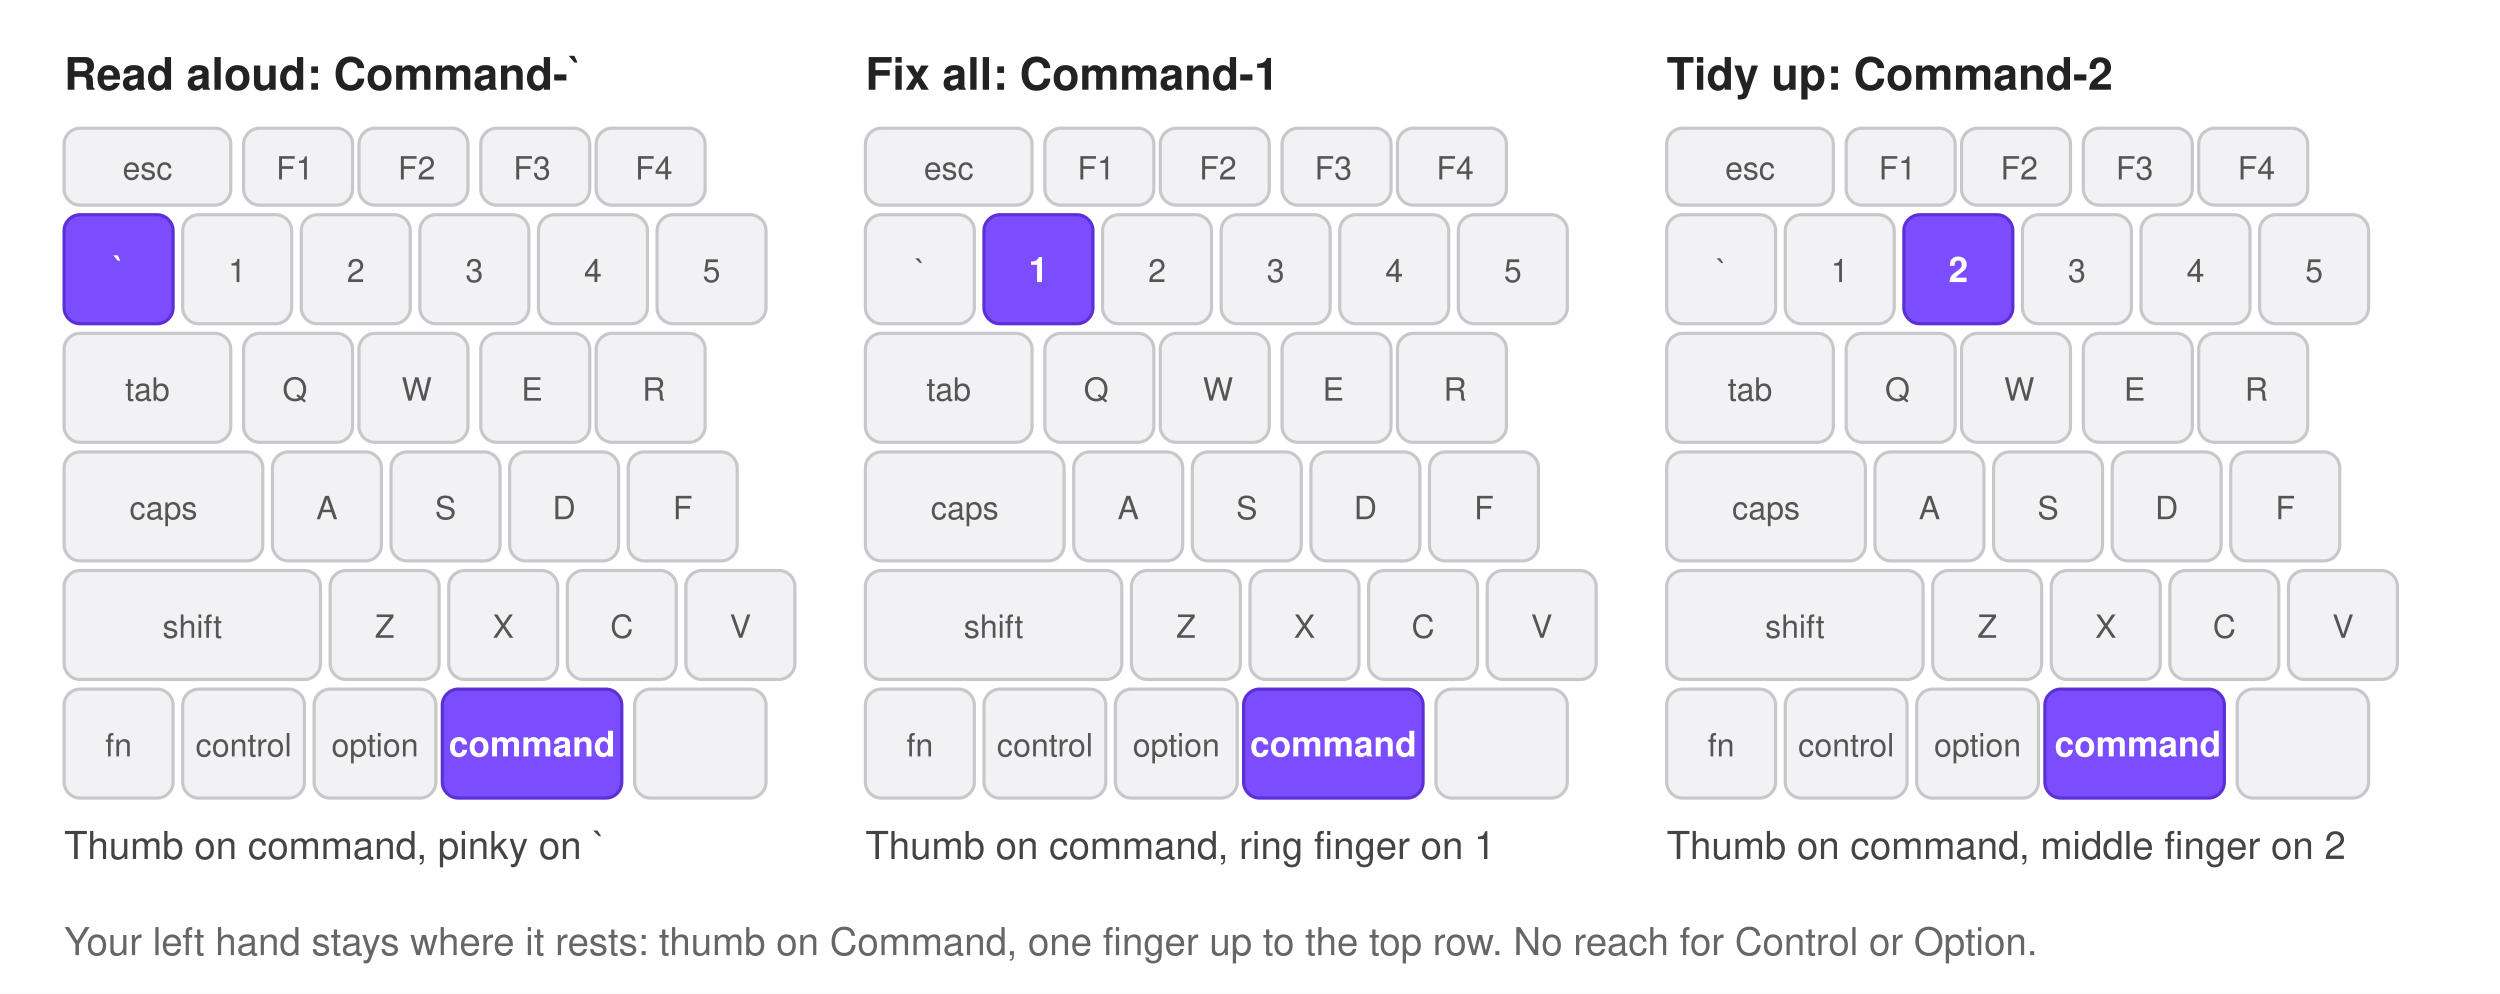
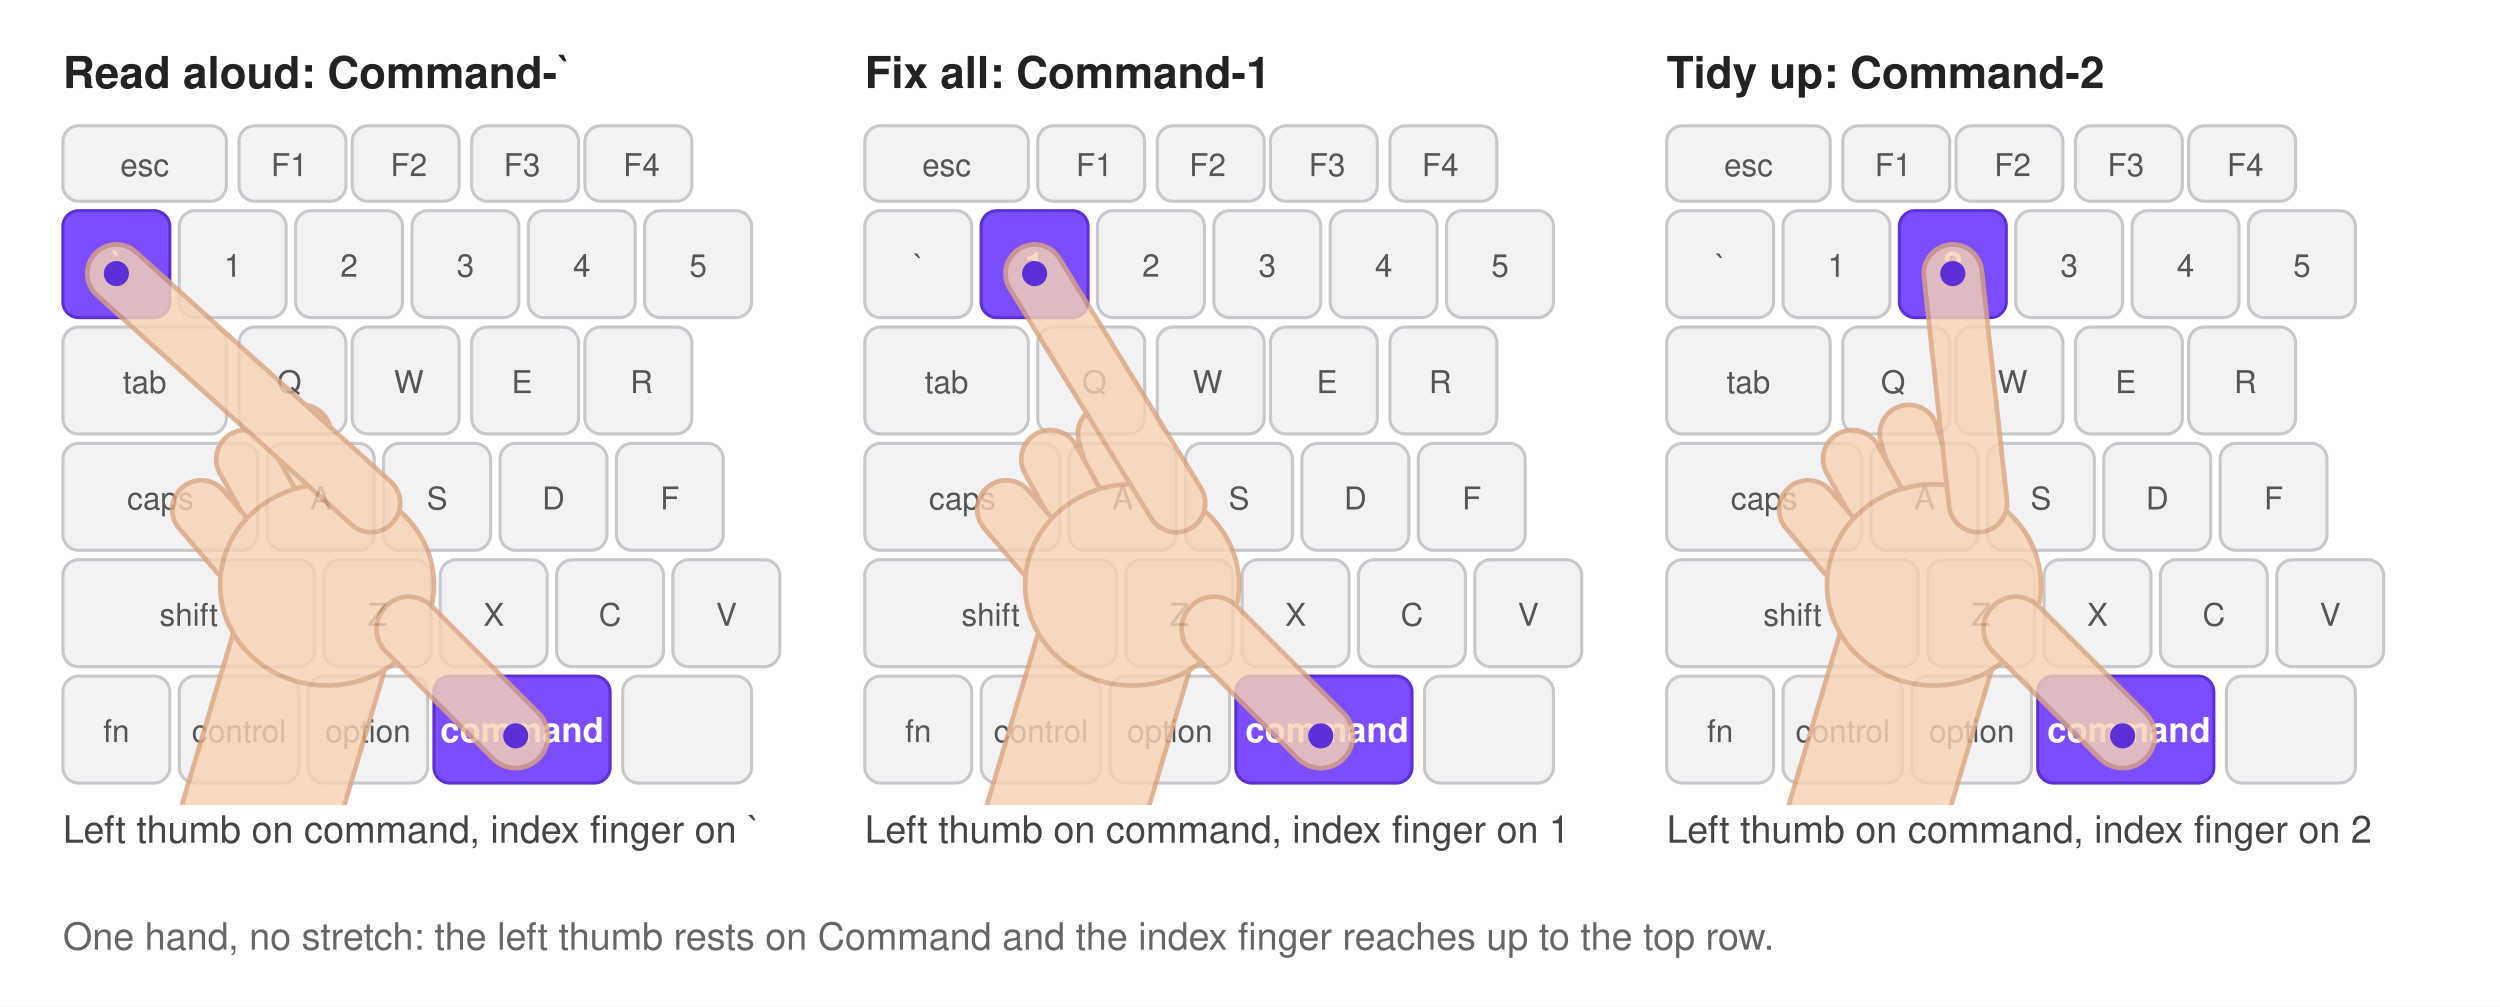
- <svg xmlns="http://www.w3.org/2000/svg" width="780" height="310" viewBox="0 0 780 310" font-family="-apple-system, Helvetica, Arial, sans-serif">
+ <svg xmlns="http://www.w3.org/2000/svg" width="795" height="320" viewBox="0 0 795 320" font-family="-apple-system, Helvetica, Arial, sans-serif">
  <style>.k{fill:#f2f2f4;stroke:#c8c8cc}.on{fill:#7c4dff;stroke:#5b30d6}.l{font-size:10px;fill:#555;text-anchor:middle}.lon{font-size:11px;fill:#fff;font-weight:600;text-anchor:middle}.t{font-size:14px;font-weight:600;fill:#222}.s{font-size:12px;fill:#444}</style>
  <rect width="100%" height="100%" fill="#ffffff" />
  <text x="20" y="28" class="t">Read aloud: Command-`</text>
  <rect x="20" y="40" width="52" height="24" rx="5" class="k" />
  <text x="46" y="56" class="l">esc</text>
  <rect x="76" y="40" width="34" height="24" rx="5" class="k" />
  <text x="92" y="56" class="l">F1</text>
  <rect x="112" y="40" width="34" height="24" rx="5" class="k" />
  <text x="130" y="56" class="l">F2</text>
  <rect x="150" y="40" width="34" height="24" rx="5" class="k" />
  <text x="166" y="56" class="l">F3</text>
  <rect x="186" y="40" width="34" height="24" rx="5" class="k" />
  <text x="204" y="56" class="l">F4</text>
  <rect x="20" y="67" width="34" height="34" rx="5" class="on" />
  <text x="37" y="88" class="lon">`</text>
  <rect x="57" y="67" width="34" height="34" rx="5" class="k" />
  <text x="74" y="88" class="l">1</text>
  <rect x="94" y="67" width="34" height="34" rx="5" class="k" />
  <text x="111" y="88" class="l">2</text>
  <rect x="131" y="67" width="34" height="34" rx="5" class="k" />
  <text x="148" y="88" class="l">3</text>
  <rect x="168" y="67" width="34" height="34" rx="5" class="k" />
  <text x="185" y="88" class="l">4</text>
  <rect x="205" y="67" width="34" height="34" rx="5" class="k" />
  <text x="222" y="88" class="l">5</text>
  <rect x="20" y="104" width="52" height="34" rx="5" class="k" />
  <text x="46" y="125" class="l">tab</text>
  <rect x="76" y="104" width="34" height="34" rx="5" class="k" />
  <text x="92" y="125" class="l">Q</text>
  <rect x="112" y="104" width="34" height="34" rx="5" class="k" />
  <text x="130" y="125" class="l">W</text>
  <rect x="150" y="104" width="34" height="34" rx="5" class="k" />
  <text x="166" y="125" class="l">E</text>
  <rect x="186" y="104" width="34" height="34" rx="5" class="k" />
  <text x="204" y="125" class="l">R</text>
  <rect x="20" y="141" width="62" height="34" rx="5" class="k" />
  <text x="51" y="162" class="l">caps</text>
  <rect x="85" y="141" width="34" height="34" rx="5" class="k" />
  <text x="102" y="162" class="l">A</text>
  <rect x="122" y="141" width="34" height="34" rx="5" class="k" />
  <text x="139" y="162" class="l">S</text>
  <rect x="159" y="141" width="34" height="34" rx="5" class="k" />
  <text x="176" y="162" class="l">D</text>
  <rect x="196" y="141" width="34" height="34" rx="5" class="k" />
  <text x="213" y="162" class="l">F</text>
  <rect x="20" y="178" width="80" height="34" rx="5" class="k" />
  <text x="60" y="199" class="l">shift</text>
  <rect x="103" y="178" width="34" height="34" rx="5" class="k" />
  <text x="120" y="199" class="l">Z</text>
  <rect x="140" y="178" width="34" height="34" rx="5" class="k" />
  <text x="157" y="199" class="l">X</text>
  <rect x="177" y="178" width="34" height="34" rx="5" class="k" />
  <text x="194" y="199" class="l">C</text>
  <rect x="214" y="178" width="34" height="34" rx="5" class="k" />
  <text x="231" y="199" class="l">V</text>
  <rect x="20" y="215" width="34" height="34" rx="5" class="k" />
  <text x="37" y="236" class="l">fn</text>
  <rect x="57" y="215" width="38" height="34" rx="5" class="k" />
  <text x="76" y="236" class="l">control</text>
  <rect x="98" y="215" width="38" height="34" rx="5" class="k" />
  <text x="117" y="236" class="l">option</text>
  <rect x="138" y="215" width="56" height="34" rx="5" class="on" />
  <text x="166" y="236" class="lon">command</text>
  <rect x="198" y="215" width="41" height="34" rx="5" class="k" />
-   <text x="20" y="268" class="s">Thumb on command, pinky on `</text>
-   <text x="270" y="28" class="t">Fix all: Command-1</text>
-   <rect x="270" y="40" width="52" height="24" rx="5" class="k" />
-   <text x="296" y="56" class="l">esc</text>
-   <rect x="326" y="40" width="34" height="24" rx="5" class="k" />
-   <text x="342" y="56" class="l">F1</text>
-   <rect x="362" y="40" width="34" height="24" rx="5" class="k" />
-   <text x="380" y="56" class="l">F2</text>
-   <rect x="400" y="40" width="34" height="24" rx="5" class="k" />
-   <text x="416" y="56" class="l">F3</text>
-   <rect x="436" y="40" width="34" height="24" rx="5" class="k" />
-   <text x="454" y="56" class="l">F4</text>
-   <rect x="270" y="67" width="34" height="34" rx="5" class="k" />
-   <text x="287" y="88" class="l">`</text>
-   <rect x="307" y="67" width="34" height="34" rx="5" class="on" />
-   <text x="324" y="88" class="lon">1</text>
-   <rect x="344" y="67" width="34" height="34" rx="5" class="k" />
-   <text x="361" y="88" class="l">2</text>
-   <rect x="381" y="67" width="34" height="34" rx="5" class="k" />
-   <text x="398" y="88" class="l">3</text>
-   <rect x="418" y="67" width="34" height="34" rx="5" class="k" />
-   <text x="435" y="88" class="l">4</text>
-   <rect x="455" y="67" width="34" height="34" rx="5" class="k" />
-   <text x="472" y="88" class="l">5</text>
-   <rect x="270" y="104" width="52" height="34" rx="5" class="k" />
-   <text x="296" y="125" class="l">tab</text>
-   <rect x="326" y="104" width="34" height="34" rx="5" class="k" />
-   <text x="342" y="125" class="l">Q</text>
-   <rect x="362" y="104" width="34" height="34" rx="5" class="k" />
-   <text x="380" y="125" class="l">W</text>
-   <rect x="400" y="104" width="34" height="34" rx="5" class="k" />
-   <text x="416" y="125" class="l">E</text>
-   <rect x="436" y="104" width="34" height="34" rx="5" class="k" />
-   <text x="454" y="125" class="l">R</text>
-   <rect x="270" y="141" width="62" height="34" rx="5" class="k" />
-   <text x="301" y="162" class="l">caps</text>
-   <rect x="335" y="141" width="34" height="34" rx="5" class="k" />
-   <text x="352" y="162" class="l">A</text>
-   <rect x="372" y="141" width="34" height="34" rx="5" class="k" />
-   <text x="389" y="162" class="l">S</text>
-   <rect x="409" y="141" width="34" height="34" rx="5" class="k" />
-   <text x="426" y="162" class="l">D</text>
-   <rect x="446" y="141" width="34" height="34" rx="5" class="k" />
-   <text x="463" y="162" class="l">F</text>
-   <rect x="270" y="178" width="80" height="34" rx="5" class="k" />
-   <text x="310" y="199" class="l">shift</text>
-   <rect x="353" y="178" width="34" height="34" rx="5" class="k" />
-   <text x="370" y="199" class="l">Z</text>
-   <rect x="390" y="178" width="34" height="34" rx="5" class="k" />
-   <text x="407" y="199" class="l">X</text>
-   <rect x="427" y="178" width="34" height="34" rx="5" class="k" />
-   <text x="444" y="199" class="l">C</text>
-   <rect x="464" y="178" width="34" height="34" rx="5" class="k" />
-   <text x="481" y="199" class="l">V</text>
-   <rect x="270" y="215" width="34" height="34" rx="5" class="k" />
-   <text x="287" y="236" class="l">fn</text>
-   <rect x="307" y="215" width="38" height="34" rx="5" class="k" />
-   <text x="326" y="236" class="l">control</text>
-   <rect x="348" y="215" width="38" height="34" rx="5" class="k" />
-   <text x="367" y="236" class="l">option</text>
-   <rect x="388" y="215" width="56" height="34" rx="5" class="on" />
-   <text x="416" y="236" class="lon">command</text>
-   <rect x="448" y="215" width="41" height="34" rx="5" class="k" />
-   <text x="270" y="268" class="s">Thumb on command, ring finger on 1</text>
-   <text x="520" y="28" class="t">Tidy up: Command-2</text>
-   <rect x="520" y="40" width="52" height="24" rx="5" class="k" />
-   <text x="546" y="56" class="l">esc</text>
-   <rect x="576" y="40" width="34" height="24" rx="5" class="k" />
-   <text x="592" y="56" class="l">F1</text>
-   <rect x="612" y="40" width="34" height="24" rx="5" class="k" />
-   <text x="630" y="56" class="l">F2</text>
-   <rect x="650" y="40" width="34" height="24" rx="5" class="k" />
-   <text x="666" y="56" class="l">F3</text>
-   <rect x="686" y="40" width="34" height="24" rx="5" class="k" />
-   <text x="704" y="56" class="l">F4</text>
-   <rect x="520" y="67" width="34" height="34" rx="5" class="k" />
-   <text x="537" y="88" class="l">`</text>
-   <rect x="557" y="67" width="34" height="34" rx="5" class="k" />
-   <text x="574" y="88" class="l">1</text>
-   <rect x="594" y="67" width="34" height="34" rx="5" class="on" />
-   <text x="611" y="88" class="lon">2</text>
-   <rect x="631" y="67" width="34" height="34" rx="5" class="k" />
-   <text x="648" y="88" class="l">3</text>
-   <rect x="668" y="67" width="34" height="34" rx="5" class="k" />
-   <text x="685" y="88" class="l">4</text>
-   <rect x="705" y="67" width="34" height="34" rx="5" class="k" />
-   <text x="722" y="88" class="l">5</text>
-   <rect x="520" y="104" width="52" height="34" rx="5" class="k" />
-   <text x="546" y="125" class="l">tab</text>
-   <rect x="576" y="104" width="34" height="34" rx="5" class="k" />
-   <text x="592" y="125" class="l">Q</text>
-   <rect x="612" y="104" width="34" height="34" rx="5" class="k" />
-   <text x="630" y="125" class="l">W</text>
-   <rect x="650" y="104" width="34" height="34" rx="5" class="k" />
-   <text x="666" y="125" class="l">E</text>
-   <rect x="686" y="104" width="34" height="34" rx="5" class="k" />
-   <text x="704" y="125" class="l">R</text>
-   <rect x="520" y="141" width="62" height="34" rx="5" class="k" />
-   <text x="551" y="162" class="l">caps</text>
-   <rect x="585" y="141" width="34" height="34" rx="5" class="k" />
-   <text x="602" y="162" class="l">A</text>
-   <rect x="622" y="141" width="34" height="34" rx="5" class="k" />
-   <text x="639" y="162" class="l">S</text>
-   <rect x="659" y="141" width="34" height="34" rx="5" class="k" />
-   <text x="676" y="162" class="l">D</text>
-   <rect x="696" y="141" width="34" height="34" rx="5" class="k" />
-   <text x="713" y="162" class="l">F</text>
-   <rect x="520" y="178" width="80" height="34" rx="5" class="k" />
-   <text x="560" y="199" class="l">shift</text>
-   <rect x="603" y="178" width="34" height="34" rx="5" class="k" />
-   <text x="620" y="199" class="l">Z</text>
-   <rect x="640" y="178" width="34" height="34" rx="5" class="k" />
-   <text x="657" y="199" class="l">X</text>
-   <rect x="677" y="178" width="34" height="34" rx="5" class="k" />
-   <text x="694" y="199" class="l">C</text>
-   <rect x="714" y="178" width="34" height="34" rx="5" class="k" />
-   <text x="731" y="199" class="l">V</text>
-   <rect x="520" y="215" width="34" height="34" rx="5" class="k" />
-   <text x="537" y="236" class="l">fn</text>
-   <rect x="557" y="215" width="38" height="34" rx="5" class="k" />
-   <text x="576" y="236" class="l">control</text>
-   <rect x="598" y="215" width="38" height="34" rx="5" class="k" />
-   <text x="617" y="236" class="l">option</text>
-   <rect x="638" y="215" width="56" height="34" rx="5" class="on" />
-   <text x="667" y="236" class="lon">command</text>
-   <rect x="698" y="215" width="41" height="34" rx="5" class="k" />
-   <text x="520" y="268" class="s">Thumb on command, middle finger on 2</text>
-   <text x="20" y="298" style="font-size:12px;fill:#666">Your left hand stays where it rests: thumb on Command, one finger up to the top row. No reach for Control or Option.</text>
+   <clipPath id="clip0">
+     <rect x="14" y="36" width="244" height="220" />
+   </clipPath>
+   <g clip-path="url(#clip0)" opacity="0.82">
+     <line x1="98" y1="208" x2="58" y2="342" stroke="#d9a37c" stroke-width="51" stroke-linecap="round" />
+     <line x1="98" y1="208" x2="58" y2="342" stroke="#f6d2b3" stroke-width="48" stroke-linecap="round" />
+     <line x1="102" y1="158" x2="96" y2="138" stroke="#d9a37c" stroke-width="20" stroke-linecap="round" />
+     <line x1="102" y1="158" x2="96" y2="138" stroke="#f6d2b3" stroke-width="17" stroke-linecap="round" />
+     <line x1="88" y1="164" x2="78" y2="146" stroke="#d9a37c" stroke-width="20" stroke-linecap="round" />
+     <line x1="88" y1="164" x2="78" y2="146" stroke="#f6d2b3" stroke-width="17" stroke-linecap="round" />
+     <line x1="76" y1="176" x2="64" y2="162" stroke="#d9a37c" stroke-width="20" stroke-linecap="round" />
+     <line x1="76" y1="176" x2="64" y2="162" stroke="#f6d2b3" stroke-width="17" stroke-linecap="round" />
+     <ellipse cx="104" cy="186" rx="34" ry="32" fill="#f6d2b3" stroke="#d9a37c" stroke-width="1.5" />
+     <line x1="130" y1="200" x2="164" y2="234" stroke="#d9a37c" stroke-width="22" stroke-linecap="round" />
+     <line x1="130" y1="200" x2="164" y2="234" stroke="#f6d2b3" stroke-width="19" stroke-linecap="round" />
+     <line x1="118" y1="160" x2="37" y2="87" stroke="#d9a37c" stroke-width="20" stroke-linecap="round" />
+     <line x1="118" y1="160" x2="37" y2="87" stroke="#f6d2b3" stroke-width="17" stroke-linecap="round" />
+   </g>
+   <circle cx="37" cy="87" r="4" fill="#5b30d6" />
+   <circle cx="164" cy="234" r="4" fill="#5b30d6" />
+   <text x="20" y="268" class="s">Left thumb on command, index finger on `</text>
+   <text x="275" y="28" class="t">Fix all: Command-1</text>
+   <rect x="275" y="40" width="52" height="24" rx="5" class="k" />
+   <text x="301" y="56" class="l">esc</text>
+   <rect x="330" y="40" width="34" height="24" rx="5" class="k" />
+   <text x="348" y="56" class="l">F1</text>
+   <rect x="368" y="40" width="34" height="24" rx="5" class="k" />
+   <text x="384" y="56" class="l">F2</text>
+   <rect x="404" y="40" width="34" height="24" rx="5" class="k" />
+   <text x="422" y="56" class="l">F3</text>
+   <rect x="442" y="40" width="34" height="24" rx="5" class="k" />
+   <text x="458" y="56" class="l">F4</text>
+   <rect x="275" y="67" width="34" height="34" rx="5" class="k" />
+   <text x="292" y="88" class="l">`</text>
+   <rect x="312" y="67" width="34" height="34" rx="5" class="on" />
+   <text x="329" y="88" class="lon">1</text>
+   <rect x="349" y="67" width="34" height="34" rx="5" class="k" />
+   <text x="366" y="88" class="l">2</text>
+   <rect x="386" y="67" width="34" height="34" rx="5" class="k" />
+   <text x="403" y="88" class="l">3</text>
+   <rect x="423" y="67" width="34" height="34" rx="5" class="k" />
+   <text x="440" y="88" class="l">4</text>
+   <rect x="460" y="67" width="34" height="34" rx="5" class="k" />
+   <text x="477" y="88" class="l">5</text>
+   <rect x="275" y="104" width="52" height="34" rx="5" class="k" />
+   <text x="301" y="125" class="l">tab</text>
+   <rect x="330" y="104" width="34" height="34" rx="5" class="k" />
+   <text x="348" y="125" class="l">Q</text>
+   <rect x="368" y="104" width="34" height="34" rx="5" class="k" />
+   <text x="384" y="125" class="l">W</text>
+   <rect x="404" y="104" width="34" height="34" rx="5" class="k" />
+   <text x="422" y="125" class="l">E</text>
+   <rect x="442" y="104" width="34" height="34" rx="5" class="k" />
+   <text x="458" y="125" class="l">R</text>
+   <rect x="275" y="141" width="62" height="34" rx="5" class="k" />
+   <text x="306" y="162" class="l">caps</text>
+   <rect x="340" y="141" width="34" height="34" rx="5" class="k" />
+   <text x="357" y="162" class="l">A</text>
+   <rect x="377" y="141" width="34" height="34" rx="5" class="k" />
+   <text x="394" y="162" class="l">S</text>
+   <rect x="414" y="141" width="34" height="34" rx="5" class="k" />
+   <text x="431" y="162" class="l">D</text>
+   <rect x="451" y="141" width="34" height="34" rx="5" class="k" />
+   <text x="468" y="162" class="l">F</text>
+   <rect x="275" y="178" width="80" height="34" rx="5" class="k" />
+   <text x="315" y="199" class="l">shift</text>
+   <rect x="358" y="178" width="34" height="34" rx="5" class="k" />
+   <text x="375" y="199" class="l">Z</text>
+   <rect x="395" y="178" width="34" height="34" rx="5" class="k" />
+   <text x="412" y="199" class="l">X</text>
+   <rect x="432" y="178" width="34" height="34" rx="5" class="k" />
+   <text x="449" y="199" class="l">C</text>
+   <rect x="469" y="178" width="34" height="34" rx="5" class="k" />
+   <text x="486" y="199" class="l">V</text>
+   <rect x="275" y="215" width="34" height="34" rx="5" class="k" />
+   <text x="292" y="236" class="l">fn</text>
+   <rect x="312" y="215" width="38" height="34" rx="5" class="k" />
+   <text x="331" y="236" class="l">control</text>
+   <rect x="353" y="215" width="38" height="34" rx="5" class="k" />
+   <text x="372" y="236" class="l">option</text>
+   <rect x="393" y="215" width="56" height="34" rx="5" class="on" />
+   <text x="422" y="236" class="lon">command</text>
+   <rect x="453" y="215" width="41" height="34" rx="5" class="k" />
+   <clipPath id="clip1">
+     <rect x="269" y="36" width="244" height="220" />
+   </clipPath>
+   <g clip-path="url(#clip1)" opacity="0.82">
+     <line x1="354" y1="208" x2="314" y2="342" stroke="#d9a37c" stroke-width="51" stroke-linecap="round" />
+     <line x1="354" y1="208" x2="314" y2="342" stroke="#f6d2b3" stroke-width="48" stroke-linecap="round" />
+     <line x1="358" y1="158" x2="352" y2="138" stroke="#d9a37c" stroke-width="20" stroke-linecap="round" />
+     <line x1="358" y1="158" x2="352" y2="138" stroke="#f6d2b3" stroke-width="17" stroke-linecap="round" />
+     <line x1="344" y1="164" x2="334" y2="146" stroke="#d9a37c" stroke-width="20" stroke-linecap="round" />
+     <line x1="344" y1="164" x2="334" y2="146" stroke="#f6d2b3" stroke-width="17" stroke-linecap="round" />
+     <line x1="332" y1="176" x2="320" y2="162" stroke="#d9a37c" stroke-width="20" stroke-linecap="round" />
+     <line x1="332" y1="176" x2="320" y2="162" stroke="#f6d2b3" stroke-width="17" stroke-linecap="round" />
+     <ellipse cx="360" cy="186" rx="34" ry="32" fill="#f6d2b3" stroke="#d9a37c" stroke-width="1.5" />
+     <line x1="386" y1="200" x2="420" y2="234" stroke="#d9a37c" stroke-width="22" stroke-linecap="round" />
+     <line x1="386" y1="200" x2="420" y2="234" stroke="#f6d2b3" stroke-width="19" stroke-linecap="round" />
+     <line x1="374" y1="160" x2="329" y2="87" stroke="#d9a37c" stroke-width="20" stroke-linecap="round" />
+     <line x1="374" y1="160" x2="329" y2="87" stroke="#f6d2b3" stroke-width="17" stroke-linecap="round" />
+   </g>
+   <circle cx="329" cy="87" r="4" fill="#5b30d6" />
+   <circle cx="420" cy="234" r="4" fill="#5b30d6" />
+   <text x="275" y="268" class="s">Left thumb on command, index finger on 1</text>
+   <text x="530" y="28" class="t">Tidy up: Command-2</text>
+   <rect x="530" y="40" width="52" height="24" rx="5" class="k" />
+   <text x="556" y="56" class="l">esc</text>
+   <rect x="586" y="40" width="34" height="24" rx="5" class="k" />
+   <text x="602" y="56" class="l">F1</text>
+   <rect x="622" y="40" width="34" height="24" rx="5" class="k" />
+   <text x="640" y="56" class="l">F2</text>
+   <rect x="660" y="40" width="34" height="24" rx="5" class="k" />
+   <text x="676" y="56" class="l">F3</text>
+   <rect x="696" y="40" width="34" height="24" rx="5" class="k" />
+   <text x="714" y="56" class="l">F4</text>
+   <rect x="530" y="67" width="34" height="34" rx="5" class="k" />
+   <text x="547" y="88" class="l">`</text>
+   <rect x="567" y="67" width="34" height="34" rx="5" class="k" />
+   <text x="584" y="88" class="l">1</text>
+   <rect x="604" y="67" width="34" height="34" rx="5" class="on" />
+   <text x="621" y="88" class="lon">2</text>
+   <rect x="641" y="67" width="34" height="34" rx="5" class="k" />
+   <text x="658" y="88" class="l">3</text>
+   <rect x="678" y="67" width="34" height="34" rx="5" class="k" />
+   <text x="695" y="88" class="l">4</text>
+   <rect x="715" y="67" width="34" height="34" rx="5" class="k" />
+   <text x="732" y="88" class="l">5</text>
+   <rect x="530" y="104" width="52" height="34" rx="5" class="k" />
+   <text x="556" y="125" class="l">tab</text>
+   <rect x="586" y="104" width="34" height="34" rx="5" class="k" />
+   <text x="602" y="125" class="l">Q</text>
+   <rect x="622" y="104" width="34" height="34" rx="5" class="k" />
+   <text x="640" y="125" class="l">W</text>
+   <rect x="660" y="104" width="34" height="34" rx="5" class="k" />
+   <text x="676" y="125" class="l">E</text>
+   <rect x="696" y="104" width="34" height="34" rx="5" class="k" />
+   <text x="714" y="125" class="l">R</text>
+   <rect x="530" y="141" width="62" height="34" rx="5" class="k" />
+   <text x="561" y="162" class="l">caps</text>
+   <rect x="595" y="141" width="34" height="34" rx="5" class="k" />
+   <text x="612" y="162" class="l">A</text>
+   <rect x="632" y="141" width="34" height="34" rx="5" class="k" />
+   <text x="649" y="162" class="l">S</text>
+   <rect x="669" y="141" width="34" height="34" rx="5" class="k" />
+   <text x="686" y="162" class="l">D</text>
+   <rect x="706" y="141" width="34" height="34" rx="5" class="k" />
+   <text x="723" y="162" class="l">F</text>
+   <rect x="530" y="178" width="80" height="34" rx="5" class="k" />
+   <text x="570" y="199" class="l">shift</text>
+   <rect x="613" y="178" width="34" height="34" rx="5" class="k" />
+   <text x="630" y="199" class="l">Z</text>
+   <rect x="650" y="178" width="34" height="34" rx="5" class="k" />
+   <text x="667" y="199" class="l">X</text>
+   <rect x="687" y="178" width="34" height="34" rx="5" class="k" />
+   <text x="704" y="199" class="l">C</text>
+   <rect x="724" y="178" width="34" height="34" rx="5" class="k" />
+   <text x="741" y="199" class="l">V</text>
+   <rect x="530" y="215" width="34" height="34" rx="5" class="k" />
+   <text x="547" y="236" class="l">fn</text>
+   <rect x="567" y="215" width="38" height="34" rx="5" class="k" />
+   <text x="586" y="236" class="l">control</text>
+   <rect x="608" y="215" width="38" height="34" rx="5" class="k" />
+   <text x="627" y="236" class="l">option</text>
+   <rect x="648" y="215" width="56" height="34" rx="5" class="on" />
+   <text x="677" y="236" class="lon">command</text>
+   <rect x="708" y="215" width="41" height="34" rx="5" class="k" />
+   <clipPath id="clip2">
+     <rect x="524" y="36" width="244" height="220" />
+   </clipPath>
+   <g clip-path="url(#clip2)" opacity="0.82">
+     <line x1="609" y1="208" x2="569" y2="342" stroke="#d9a37c" stroke-width="51" stroke-linecap="round" />
+     <line x1="609" y1="208" x2="569" y2="342" stroke="#f6d2b3" stroke-width="48" stroke-linecap="round" />
+     <line x1="613" y1="158" x2="607" y2="138" stroke="#d9a37c" stroke-width="20" stroke-linecap="round" />
+     <line x1="613" y1="158" x2="607" y2="138" stroke="#f6d2b3" stroke-width="17" stroke-linecap="round" />
+     <line x1="599" y1="164" x2="589" y2="146" stroke="#d9a37c" stroke-width="20" stroke-linecap="round" />
+     <line x1="599" y1="164" x2="589" y2="146" stroke="#f6d2b3" stroke-width="17" stroke-linecap="round" />
+     <line x1="587" y1="176" x2="575" y2="162" stroke="#d9a37c" stroke-width="20" stroke-linecap="round" />
+     <line x1="587" y1="176" x2="575" y2="162" stroke="#f6d2b3" stroke-width="17" stroke-linecap="round" />
+     <ellipse cx="615" cy="186" rx="34" ry="32" fill="#f6d2b3" stroke="#d9a37c" stroke-width="1.5" />
+     <line x1="641" y1="200" x2="675" y2="234" stroke="#d9a37c" stroke-width="22" stroke-linecap="round" />
+     <line x1="641" y1="200" x2="675" y2="234" stroke="#f6d2b3" stroke-width="19" stroke-linecap="round" />
+     <line x1="629" y1="160" x2="621" y2="87" stroke="#d9a37c" stroke-width="20" stroke-linecap="round" />
+     <line x1="629" y1="160" x2="621" y2="87" stroke="#f6d2b3" stroke-width="17" stroke-linecap="round" />
+   </g>
+   <circle cx="621" cy="87" r="4" fill="#5b30d6" />
+   <circle cx="675" cy="234" r="4" fill="#5b30d6" />
+   <text x="530" y="268" class="s">Left thumb on command, index finger on 2</text>
+   <text x="20" y="302" style="font-size:12px;fill:#666">One hand, no stretch: the left thumb rests on Command and the index finger reaches up to the top row.</text>
</svg>
